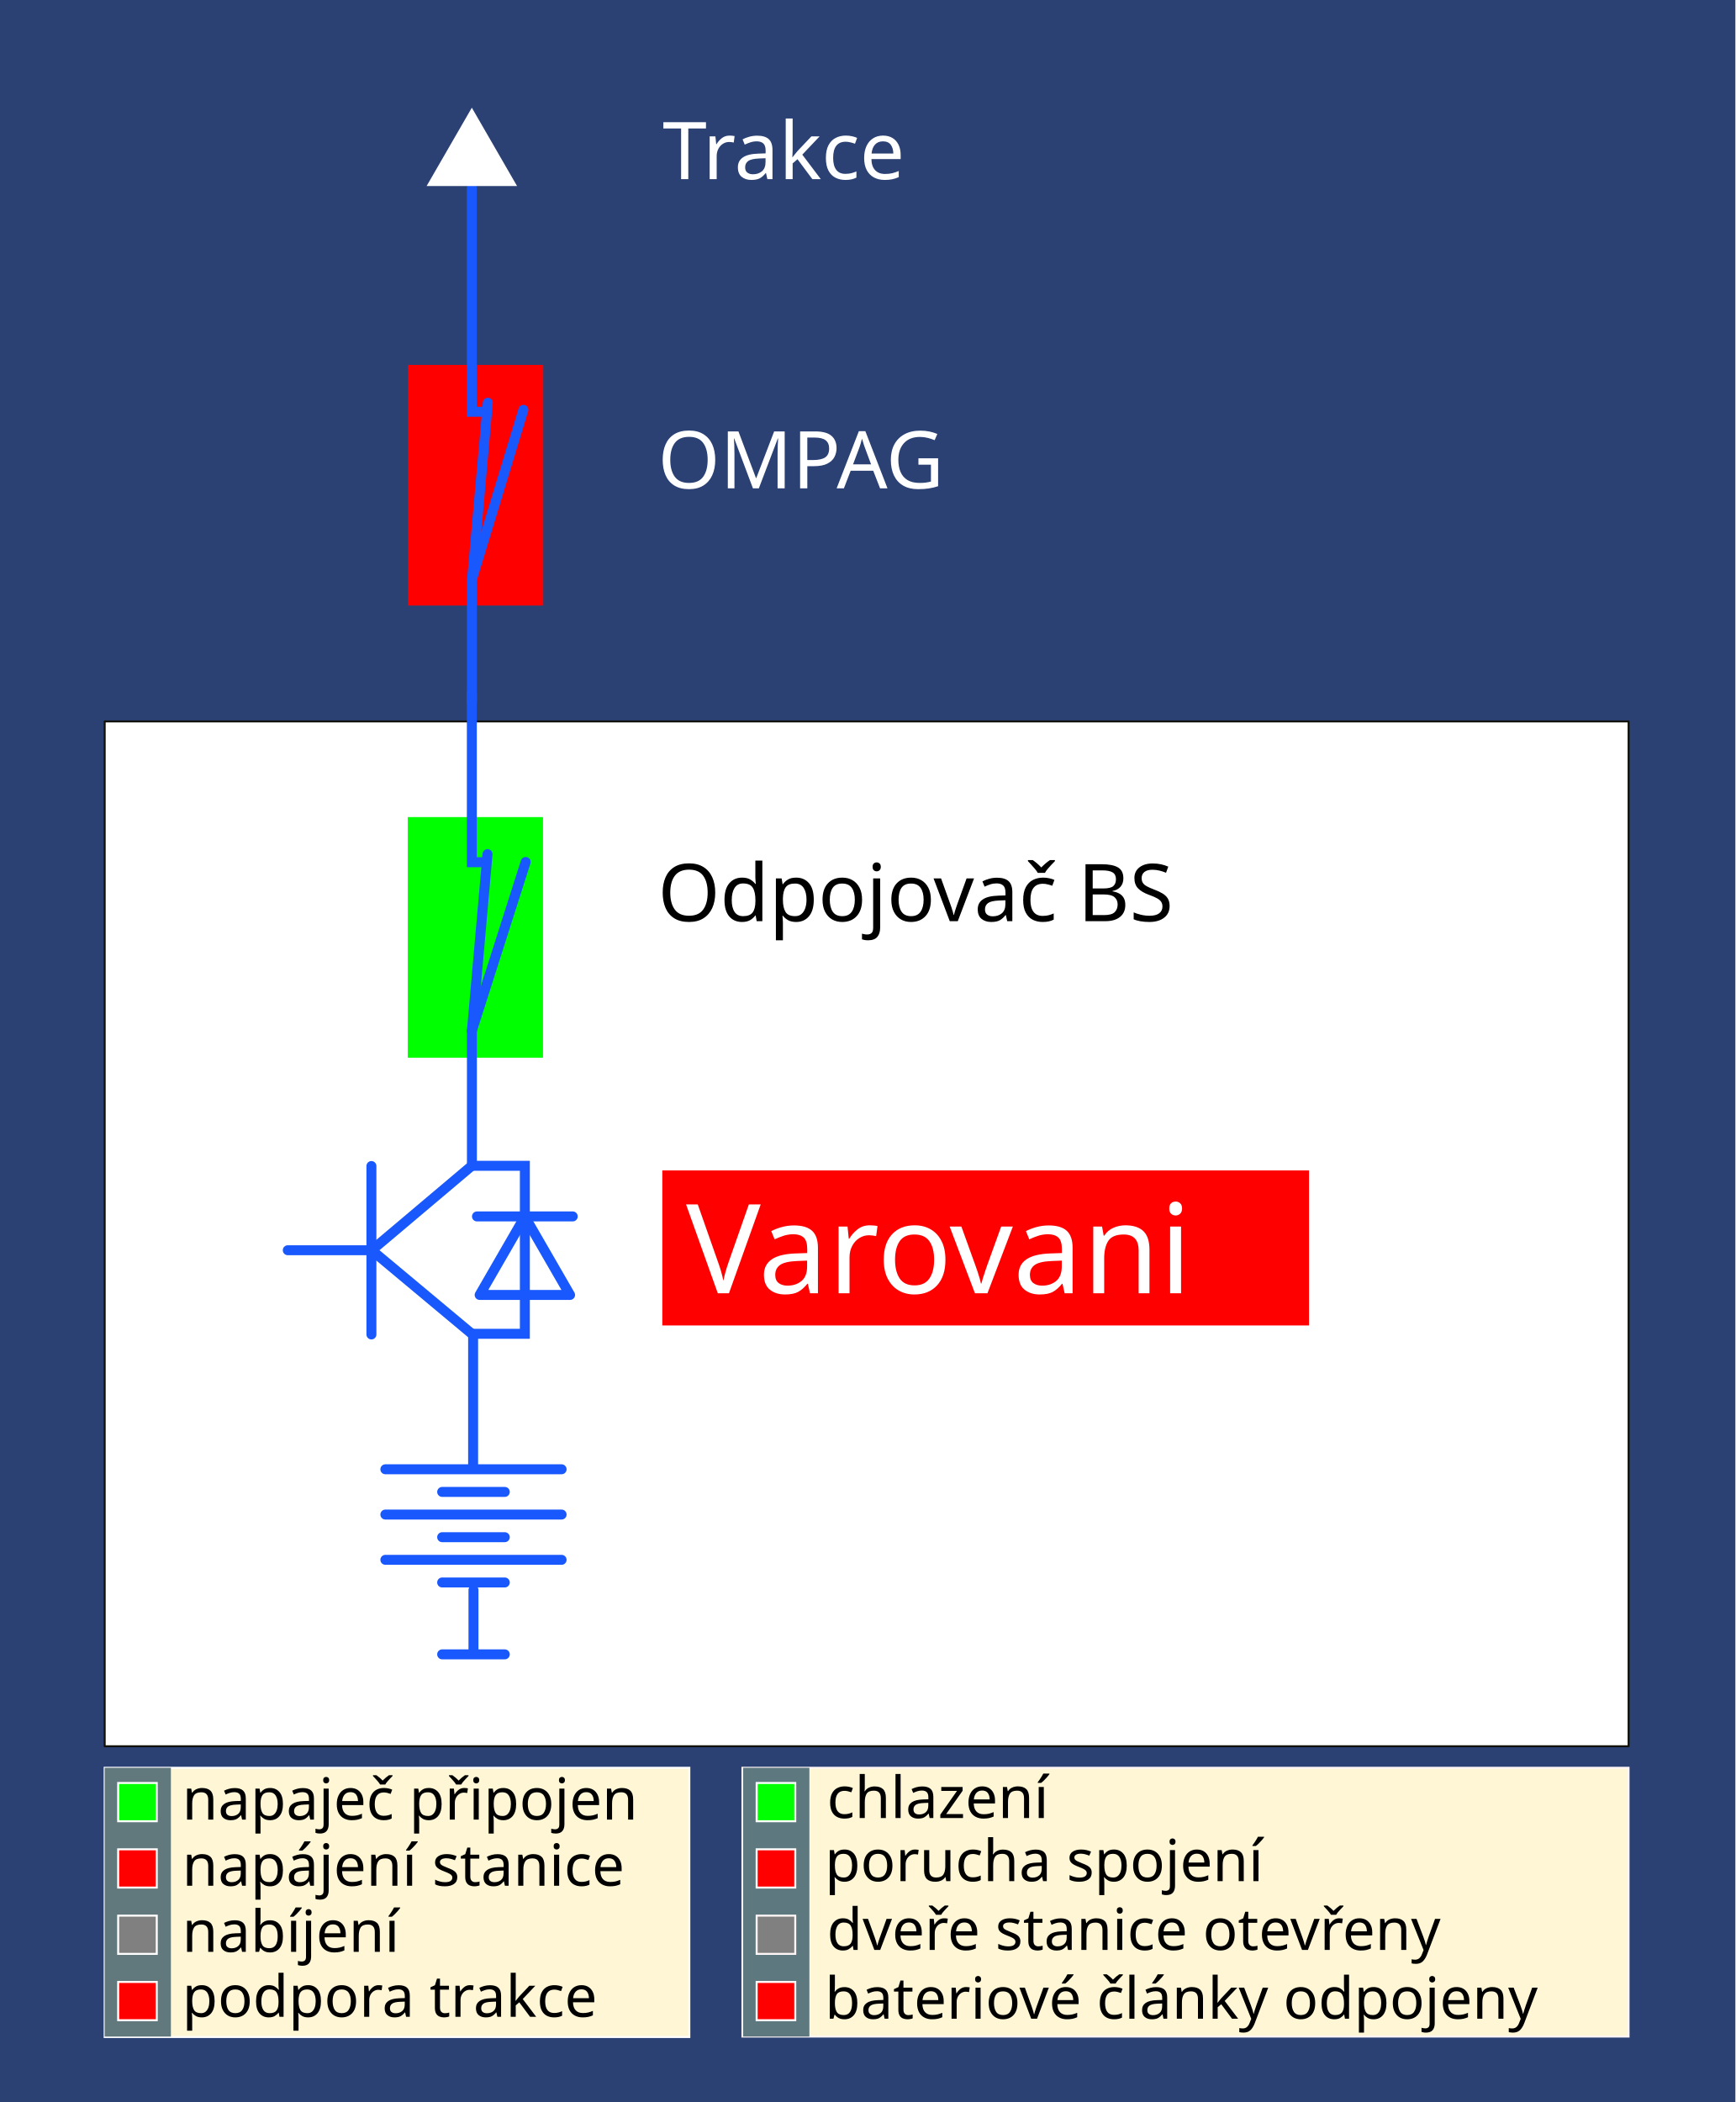
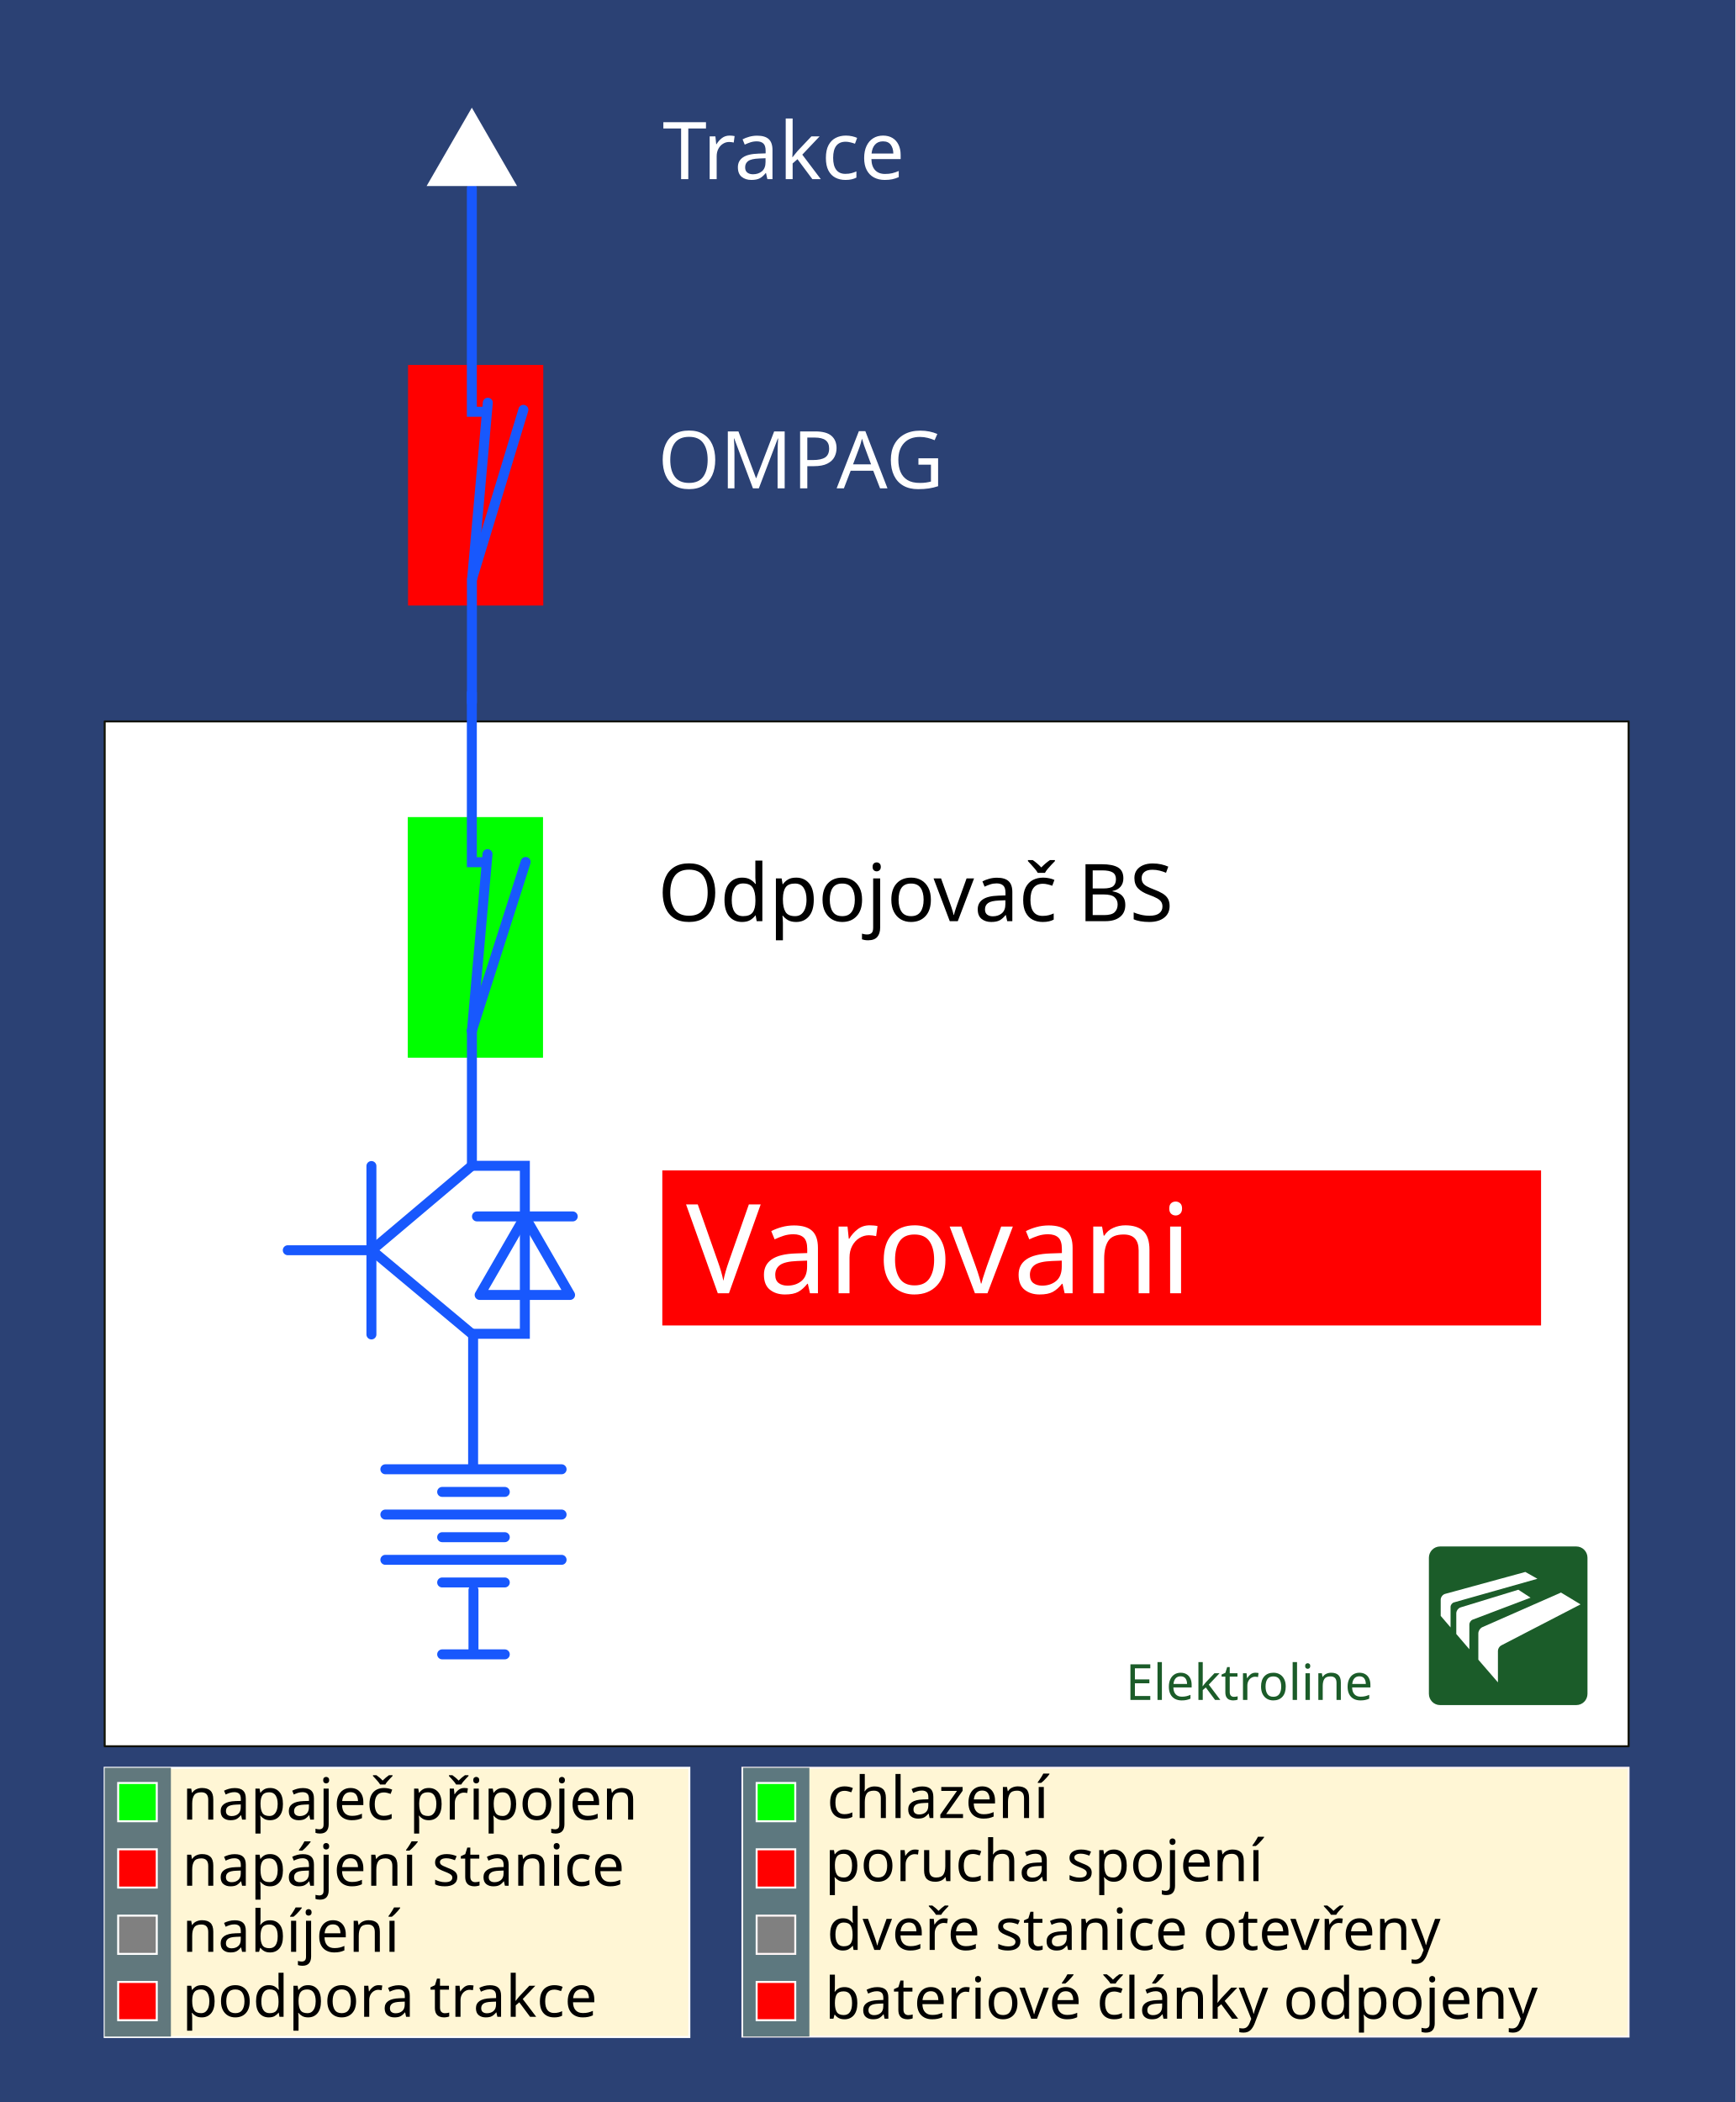
<svg xmlns="http://www.w3.org/2000/svg" xmlns:ns1="http://www.openswatchbook.org/uri/2009/osb" width="870.752" height="1054.599" id="svg2" version="1.1">
  <defs id="defs4">
    <marker orient="auto" refY="0" refX="0" id="Arrow2Lend" style="overflow:visible">
      <path id="path3835" style="fill-rule:evenodd;stroke-width:0.625;stroke-linejoin:round" d="M 8.719,4.034 -2.207,0.016 8.719,-4.002 c -1.745,2.372 -1.735,5.617 -6e-7,8.035 z" transform="matrix(-1.1,0,0,-1.1,-1.1,0)" />
    </marker>
    <linearGradient id="linearGradient3793" ns1:paint="solid">
      <stop style="stop-color:#d40000;stop-opacity:1;" offset="0" id="stop3795" />
    </linearGradient>
+     <clipPath id="clipPath16" clipPathUnits="userSpaceOnUse">
+       <path id="path18" d="m 0,38.264 93.223,0 L 93.223,0 0,0 0,38.264 z" />
+     </clipPath>
  </defs>
  <g id="layer2" transform="translate(47.90175,16.50524)">
    <rect style="color:#000000;fill:#2b4174;fill-opacity:1;stroke:none;stroke-width:12.868;marker:none;visibility:visible;overflow:visible;enable-background:accumulate" id="rect3056" width="870.752" height="1054.599" x="-47.902" y="-16.505" />
  </g>
  <g id="layer1" transform="translate(-2.525375,1.018916)">
    <rect style="color:#000000;fill:#ffffff;stroke:#111205;stroke-width:1;stroke-linecap:round;stroke-linejoin:round;stroke-miterlimit:4;stroke-opacity:1;stroke-dasharray:none;marker:none;visibility:visible;display:inline;overflow:visible;enable-background:accumulate" id="shv_rect_bfs" width="764.685" height="514.168" x="55.051" y="360.934" />
    <g id="g3044">
      <rect y="182.076" x="207.272" height="120.714" width="67.857" id="sw_ompag_rect" style="color:#000000;fill:#ff0000;fill-opacity:1;fill-rule:nonzero;stroke:none;stroke-width:5;marker:none;overflow:visible;enable-background:accumulate" />
      <path id="sw_ompag_off" d="m 265.156,204.608 -25.701,84.639" style="fill:none;stroke:#1858fd;stroke-width:5;stroke-linecap:round;stroke-linejoin:miter;stroke-miterlimit:4;stroke-opacity:1;stroke-dasharray:none" />
      <path style="fill:none;stroke:#1858fd;stroke-width:5;stroke-linecap:round;stroke-linejoin:miter;stroke-miterlimit:4;stroke-opacity:1;stroke-dasharray:none" d="m 247.306,201.031 -7.862,88.105" id="sw_ompag_on" />
    </g>
    <g id="g3049">
      <rect style="color:#000000;fill:#00ff00;fill-opacity:1;fill-rule:nonzero;stroke:none;stroke-width:5;marker:none;visibility:visible;display:inline;overflow:visible;enable-background:accumulate" id="sw_bs_rect" width="67.857" height="120.714" x="207.143" y="408.924" />
      <path style="fill:none;stroke:#1858fd;stroke-width:5;stroke-linecap:round;stroke-linejoin:miter;stroke-miterlimit:4;stroke-opacity:1;stroke-dasharray:none" d="m 247.152,427.505 -7.826,88.589" id="sw_bs_on" />
      <path id="sw_bs_off" d="m 266.295,431.441 -27.019,84.73" style="fill:none;stroke:#1858fd;stroke-width:5;stroke-linecap:round;stroke-linejoin:miter;stroke-miterlimit:4;stroke-opacity:1;stroke-dasharray:none" />
    </g>
    <path style="fill:none;stroke:#1858fd;stroke-width:5;stroke-linecap:round;stroke-linejoin:miter;stroke-miterlimit:4;stroke-opacity:1;stroke-dasharray:none" d="m 239.286,93.382 0,112.182 7.357,0" id="path3802" />
    <path style="fill:none;stroke:#1858fd;stroke-width:5;stroke-linecap:round;stroke-linejoin:miter;stroke-miterlimit:4;stroke-opacity:1;stroke-dasharray:none" d="m 239.326,290.094 0,61.246" id="path3810" />
    <text xml:space="preserve" style="font-size:40px;font-style:normal;font-weight:normal;line-height:125%;letter-spacing:0px;word-spacing:0px;fill:#ffffff;fill-opacity:1;stroke:none;font-family:Sans" x="332.617" y="243.996" id="text3844">
      <tspan id="tspan3846" x="332.617" y="243.996">OMPAG</tspan>
    </text>
    <text id="text3848" y="88.853" x="334.98" style="font-size:40px;font-style:normal;font-weight:normal;line-height:125%;letter-spacing:0px;word-spacing:0px;fill:#ffffff;fill-opacity:1;stroke:none;font-family:Sans" xml:space="preserve">
      <tspan y="88.853" x="334.98" id="tspan3850">Trakce</tspan>
    </text>
    <path id="path3861" d="m 239.286,346.668 0,84.896 6.571,0" style="fill:none;stroke:#1858fd;stroke-width:5;stroke-linecap:round;stroke-linejoin:miter;stroke-miterlimit:4;stroke-opacity:1;stroke-dasharray:none" />
    <path id="path3863" d="m 239.326,516.094 0,67.246" style="fill:none;stroke:#1858fd;stroke-width:5;stroke-linecap:round;stroke-linejoin:miter;stroke-miterlimit:4;stroke-opacity:1;stroke-dasharray:none" />
    <text id="text3865" y="461.138" x="332.617" style="font-size:40px;font-style:normal;font-weight:normal;line-height:125%;letter-spacing:0px;word-spacing:0px;fill:#000000;fill-opacity:1;stroke:none;font-family:Sans" xml:space="preserve">
      <tspan y="461.138" x="332.617" id="tspan3869">Odpojovač BS</tspan>
    </text>
    <path style="color:#000000;fill:none;stroke:#1858fd;stroke-width:5;stroke-linecap:round;stroke-linejoin:round;stroke-miterlimit:4;stroke-opacity:1;stroke-dashoffset:0;marker:none;visibility:visible;display:inline;overflow:visible;enable-background:accumulate" d="m 288.577,648.665 -45.373,0 22.686,-39.294 z" id="path3873" />
    <path style="fill:none;stroke:#1858fd;stroke-width:5;stroke-linecap:round;stroke-linejoin:miter;stroke-miterlimit:4;stroke-opacity:1;stroke-dasharray:none" d="m 241.864,609.275 48.053,0" id="path3886" />
    <path id="path3892" d="m 240.107,796.702 0,30.506" style="fill:none;stroke:#1858fd;stroke-width:5;stroke-linecap:round;stroke-linejoin:miter;stroke-miterlimit:4;stroke-opacity:1;stroke-dasharray:none" />
    <path style="fill:none;stroke:#1858fd;stroke-width:5;stroke-linecap:round;stroke-linejoin:miter;stroke-miterlimit:4;stroke-opacity:1;stroke-dasharray:none" d="m 239.374,583.885 26.517,0 0,84.27 -26.517,0" id="path3894" />
    <path id="path3896" d="m 239.224,668.132 -50.157,-41.889 50.157,-42.333" style="color:#000000;fill:none;stroke:#1858fd;stroke-width:5;stroke-linecap:round;stroke-linejoin:round;stroke-miterlimit:4;stroke-opacity:1;stroke-dashoffset:0;marker:none;visibility:visible;display:inline;overflow:visible;enable-background:accumulate" />
    <path id="path3898" d="m 188.898,668.49 0,-84.496" style="fill:none;stroke:#1858fd;stroke-width:5;stroke-linecap:round;stroke-linejoin:miter;stroke-miterlimit:4;stroke-opacity:1;stroke-dasharray:none" />
    <path style="fill:none;stroke:#1858fd;stroke-width:5;stroke-linecap:round;stroke-linejoin:miter;stroke-miterlimit:4;stroke-opacity:1;stroke-dasharray:none" d="m 186.101,626.242 -39.172,0" id="path3900" />
    <path style="fill:none;stroke:#1858fd;stroke-width:5;stroke-linecap:round;stroke-linejoin:miter;stroke-miterlimit:4;stroke-opacity:1;stroke-dasharray:none" d="m 239.929,668.311 0,66.638" id="path3902" />
    <path style="fill:none;stroke:#1858fd;stroke-width:5;stroke-linecap:round;stroke-linejoin:miter;stroke-miterlimit:4;stroke-opacity:1;stroke-dasharray:none" d="m 195.893,736.136 88.429,0" id="path3904" />
    <path id="path3906" d="m 224.395,747.493 31.424,0" style="fill:none;stroke:#1858fd;stroke-width:5;stroke-linecap:round;stroke-linejoin:miter;stroke-miterlimit:4;stroke-opacity:1;stroke-dasharray:none" />
    <path id="path3912" d="m 195.893,758.85 88.429,0" style="fill:none;stroke:#1858fd;stroke-width:5;stroke-linecap:round;stroke-linejoin:miter;stroke-miterlimit:4;stroke-opacity:1;stroke-dasharray:none" />
    <path style="fill:none;stroke:#1858fd;stroke-width:5;stroke-linecap:round;stroke-linejoin:miter;stroke-miterlimit:4;stroke-opacity:1;stroke-dasharray:none" d="m 224.395,770.207 31.424,0" id="path3914" />
    <path style="fill:none;stroke:#1858fd;stroke-width:5;stroke-linecap:round;stroke-linejoin:miter;stroke-miterlimit:4;stroke-opacity:1;stroke-dasharray:none" d="m 195.893,781.564 88.429,0" id="path3916" />
    <path id="path3918" d="m 224.395,792.922 31.424,0" style="fill:none;stroke:#1858fd;stroke-width:5;stroke-linecap:round;stroke-linejoin:miter;stroke-miterlimit:4;stroke-opacity:1;stroke-dasharray:none" />
    <path style="fill:none;stroke:#1858fd;stroke-width:5;stroke-linecap:round;stroke-linejoin:miter;stroke-miterlimit:4;stroke-opacity:1;stroke-dasharray:none" d="m 224.395,828.993 31.424,0" id="path3920" />
-     <rect style="color:#000000;fill:#ff0000;fill-opacity:1;fill-rule:nonzero;stroke:none;stroke-width:5;marker:none;visibility:visible;display:inline;overflow:visible;enable-background:accumulate" id="shv_rect_error" width="324.512" height="77.782" x="334.863" y="586.198" />
+     <rect style="color:#000000;fill:#ff0000;fill-opacity:1;fill-rule:nonzero;stroke:none;stroke-width:5;marker:none;visibility:visible;display:inline;overflow:visible;enable-background:accumulate" id="shv_rect_error" width="440.94" height="77.782" x="334.863" y="586.198" />
    <text xml:space="preserve" style="font-size:62.425px;font-style:normal;font-weight:normal;line-height:125%;letter-spacing:0px;word-spacing:0px;fill:#ffffff;fill-opacity:1;stroke:none;font-family:Sans" x="346.778" y="647.812" id="shv_txt_error">
      <tspan id="shv_tspan_error" x="346.778" y="647.812">Varovani</tspan>
    </text>
    <rect style="color:#000000;fill:#fff6d5;fill-opacity:1;fill-rule:nonzero;stroke:#ffffff;stroke-width:1;stroke-miterlimit:4;stroke-opacity:1;stroke-dasharray:none;marker:none;visibility:visible;display:inline;overflow:visible;enable-background:accumulate" id="rect3886" width="293.37" height="135.09" x="55.051" y="885.895" />
    <text xml:space="preserve" style="font-size:29.08px;font-style:normal;font-weight:normal;line-height:125%;letter-spacing:0px;word-spacing:0px;fill:#000000;fill-opacity:1;stroke:none;font-family:Sans" x="93.937" y="945.081" id="text3849">
      <tspan x="93.937" y="945.081" id="tspan3853">napájení stanice</tspan>
    </text>
    <text id="text3857" y="911.912" x="93.937" style="font-size:29.08px;font-style:normal;font-weight:normal;line-height:125%;letter-spacing:0px;word-spacing:0px;fill:#000000;fill-opacity:1;stroke:none;font-family:Sans" xml:space="preserve">
      <tspan id="tspan3859" y="911.912" x="93.937">napaječ připojen</tspan>
    </text>
    <text xml:space="preserve" style="font-size:29.08px;font-style:normal;font-weight:normal;line-height:125%;letter-spacing:0px;word-spacing:0px;fill:#000000;fill-opacity:1;stroke:none;font-family:Sans" x="93.937" y="978.251" id="text3861">
      <tspan x="93.937" y="978.251" id="tspan3863">nabíjení</tspan>
    </text>
    <text id="text3866" y="1010.838" x="93.937" style="font-size:29.08px;font-style:normal;font-weight:normal;line-height:125%;letter-spacing:0px;word-spacing:0px;fill:#000000;fill-opacity:1;stroke:none;font-family:Sans" xml:space="preserve">
      <tspan id="tspan3868" y="1010.838" x="93.937">podpora trakce</tspan>
    </text>
    <rect y="885.895" x="55.051" height="134.855" width="33.227" id="rect3896" style="color:#000000;fill:#61787d;fill-opacity:1;stroke:none;stroke-width:1;marker:none;visibility:visible;display:inline;overflow:visible;enable-background:accumulate" />
    <rect y="893.527" x="61.815" height="19.193" width="19.371" id="shv_rect_power" style="color:#000000;fill:#00ff00;fill-opacity:1;fill-rule:nonzero;stroke:#ffffff;stroke-width:1;stroke-miterlimit:4;stroke-opacity:1;stroke-dasharray:none;marker:none;visibility:visible;display:inline;overflow:visible;enable-background:accumulate" />
    <rect style="color:#000000;fill:#ff0000;fill-opacity:1;fill-rule:nonzero;stroke:#ffffff;stroke-width:1;stroke-miterlimit:4;stroke-opacity:1;stroke-dasharray:none;marker:none;visibility:visible;display:inline;overflow:visible;enable-background:accumulate" id="shv_rect_bfsPower" width="19.371" height="19.193" x="61.815" y="926.801" />
    <rect y="960.075" x="61.815" height="19.193" width="19.371" id="shv_rect_buffering" style="color:#000000;fill:#808080;fill-opacity:1;fill-rule:nonzero;stroke:#ffffff;stroke-width:1;stroke-miterlimit:4;stroke-opacity:1;stroke-dasharray:none;marker:none;visibility:visible;display:inline;overflow:visible;enable-background:accumulate" />
    <rect style="color:#000000;fill:#ff0000;fill-opacity:1;fill-rule:nonzero;stroke:#ffffff;stroke-width:1;stroke-miterlimit:4;stroke-opacity:1;stroke-dasharray:none;marker:none;visibility:visible;display:inline;overflow:visible;enable-background:accumulate" id="shv_rect_charging" width="19.371" height="19.193" x="61.815" y="993.348" />
    <rect y="885.895" x="375.061" height="134.855" width="444.64" id="rect3932" style="color:#000000;fill:#fff6d5;fill-opacity:1;fill-rule:nonzero;stroke:#fff5f5;stroke-width:1;stroke-miterlimit:4;stroke-opacity:1;stroke-dasharray:none;marker:none;visibility:visible;display:inline;overflow:visible;enable-background:accumulate" />
    <rect style="color:#000000;fill:#5d787f;fill-opacity:1;stroke:none;stroke-width:1;marker:none;visibility:visible;display:inline;overflow:visible;enable-background:accumulate" id="rect3940" width="33.227" height="134.855" x="375.436" y="885.895" />
    <rect style="color:#000000;fill:#00ff00;fill-opacity:1;fill-rule:nonzero;stroke:#ffffff;stroke-width:1;stroke-miterlimit:4;stroke-opacity:1;stroke-dasharray:none;marker:none;visibility:visible;display:inline;overflow:visible;enable-background:accumulate" id="shv_rect_cooling" width="19.371" height="19.193" x="382.201" y="893.527" />
    <rect y="926.801" x="382.201" height="19.193" width="19.371" id="shv_rect_shvDisconnected" style="color:#000000;fill:#ff0000;fill-opacity:1;fill-rule:nonzero;stroke:#ffffff;stroke-width:1;stroke-miterlimit:4;stroke-opacity:1;stroke-dasharray:none;marker:none;visibility:visible;display:inline;overflow:visible;enable-background:accumulate" />
    <rect style="color:#000000;fill:#808080;fill-opacity:1;fill-rule:nonzero;stroke:#fff7f7;stroke-width:1;stroke-miterlimit:4;stroke-opacity:1;stroke-dasharray:none;marker:none;visibility:visible;display:inline;overflow:visible;enable-background:accumulate" id="shv_rect_doorOpen" width="19.371" height="19.193" x="382.201" y="960.075" />
    <rect y="993.348" x="382.201" height="19.193" width="19.371" id="shv_rect_fswOn" style="color:#000000;fill:#ff0000;fill-opacity:1;fill-rule:nonzero;stroke:#ffffff;stroke-width:1;stroke-miterlimit:4;stroke-opacity:1;stroke-dasharray:none;marker:none;visibility:visible;display:inline;overflow:visible;enable-background:accumulate" />
    <text xml:space="preserve" style="font-size:29.08px;font-style:normal;font-weight:normal;line-height:125%;letter-spacing:0px;word-spacing:0px;fill:#000000;fill-opacity:1;stroke:none;font-family:Sans" x="417.476" y="911.099" id="text3870">
      <tspan x="417.476" y="911.099" id="tspan3872">chlazení</tspan>
    </text>
    <text id="text3874" y="942.783" x="416.439" style="font-size:29.08px;font-style:normal;font-weight:normal;line-height:125%;letter-spacing:0px;word-spacing:0px;fill:#000000;fill-opacity:1;stroke:none;font-family:Sans" xml:space="preserve">
      <tspan id="tspan3876" y="942.783" x="416.439">porucha spojení</tspan>
    </text>
    <text xml:space="preserve" style="font-size:29.08px;font-style:normal;font-weight:normal;line-height:125%;letter-spacing:0px;word-spacing:0px;fill:#000000;fill-opacity:1;stroke:none;font-family:Sans" x="417.476" y="977.286" id="text3878">
      <tspan x="417.476" y="977.286" id="tspan3880">dveře stanice otevřeny</tspan>
    </text>
    <text id="text3882" y="1011.788" x="416.439" style="font-size:29.08px;font-style:normal;font-weight:normal;line-height:125%;letter-spacing:0px;word-spacing:0px;fill:#000000;fill-opacity:1;stroke:none;font-family:Sans" xml:space="preserve">
      <tspan id="tspan3884" y="1011.788" x="416.439">bateriové články odpojeny</tspan>
    </text>
    <path style="color:#000000;fill:#ffffff;stroke:none;stroke-width:5;marker:none;visibility:visible;display:inline;overflow:visible;enable-background:accumulate" d="m 261.972,92.308 -45.373,0 22.686,-39.294 z" id="path3806" />
+     <g transform="matrix(0.3885324,0,0,-0.3885324,748.0011,826.9813)" id="g10">
+       <g transform="matrix(8.385538,0,0,8.480987,-100.1266,-122.535)" id="g12">
+         <g clip-path="url(#clipPath16)" id="g14">
+           <g transform="translate(91.5103,0)" id="g20">
+             <path id="path22" style="fill:#1b5c29;fill-opacity:1;fill-rule:nonzero;stroke:none" d="m -65.6,6.116 c 0.942,0 1.713,0.769 1.713,1.712 l 0,20.723 c 0,0.942 -0.771,1.713 -1.713,1.713 l -20.999,0 c -0.942,0 -1.711,-0.771 -1.711,-1.713 l 0,-20.723 c 0,-0.943 0.769,-1.712 1.711,-1.712 z" />
+           </g>
+           <g transform="translate(25.1421,24.6841)" id="g24">
+             <path id="path26" style="fill:#ffffff;fill-opacity:1;fill-rule:nonzero;stroke:none" d="m -1.647,-1.458 -12.046,-5.24 c -0.35,-0.151 -0.636,-0.583 -0.636,-0.965 l 0,-3.996 3.019,-3.451 0,4.806 c 0,0.302 0.227,0.674 0.498,0.813 l 12.225,6.255 -3.012,1.8 z" />
+           </g>
+           <g transform="translate(18.5757,25.1235)" id="g28">
+             <path id="path30" style="fill:#ffffff;fill-opacity:1;fill-rule:nonzero;stroke:none" d="m -1.647,-1.458 -8.837,-2.675 c -0.371,-0.114 -0.673,-0.52 -0.673,-0.907 l 0,-3.146 2.013,-2.323 0,3.767 c 0,0.298 0.236,0.638 0.514,0.742 l 8.909,3.345 -1.879,1.209 z" />
+           </g>
+           <g transform="translate(19.6582,27.8301)" id="g32">
+             <path id="path34" style="fill:#ffffff;fill-opacity:1;fill-rule:nonzero;stroke:none" d="m -1.647,-1.458 -12.312,-3.326 c -0.375,-0.1 -0.68,-0.498 -0.68,-0.888 l -10e-4,-2.464 1.519,-1.753 0,3.118 c 0,0.296 0.237,0.611 0.521,0.689 l 12.854,3.598 -1.859,1.038 z" />
+           </g>
+           <g transform="translate(33.2764,14.9399)" id="g36" />
+           <g transform="translate(45.3965,18.6479)" id="g42" />
+           <g transform="translate(48.2524,14.9399)" id="g46" />
+           <g transform="translate(53.604,21)" id="g50" />
+           <g transform="translate(59.4722,21)" id="g54" />
+           <g transform="translate(64.728,18.144)" id="g58" />
+           <g transform="translate(75.5034,20.3877)" id="g66" />
+           <g transform="translate(82.6792,18.6479)" id="g70" />
+         </g>
+       </g>
+     </g>
+     <text xml:space="preserve" style="font-size:24.978px;font-style:normal;font-weight:normal;line-height:125%;letter-spacing:0px;word-spacing:0px;fill:#1b5c29;fill-opacity:1;stroke:none;font-family:Sans" x="567.332" y="851.854" id="text3240">
+       <tspan id="tspan3242" x="567.332" y="851.854">Elektroline</tspan>
+     </text>
  </g>
</svg>
